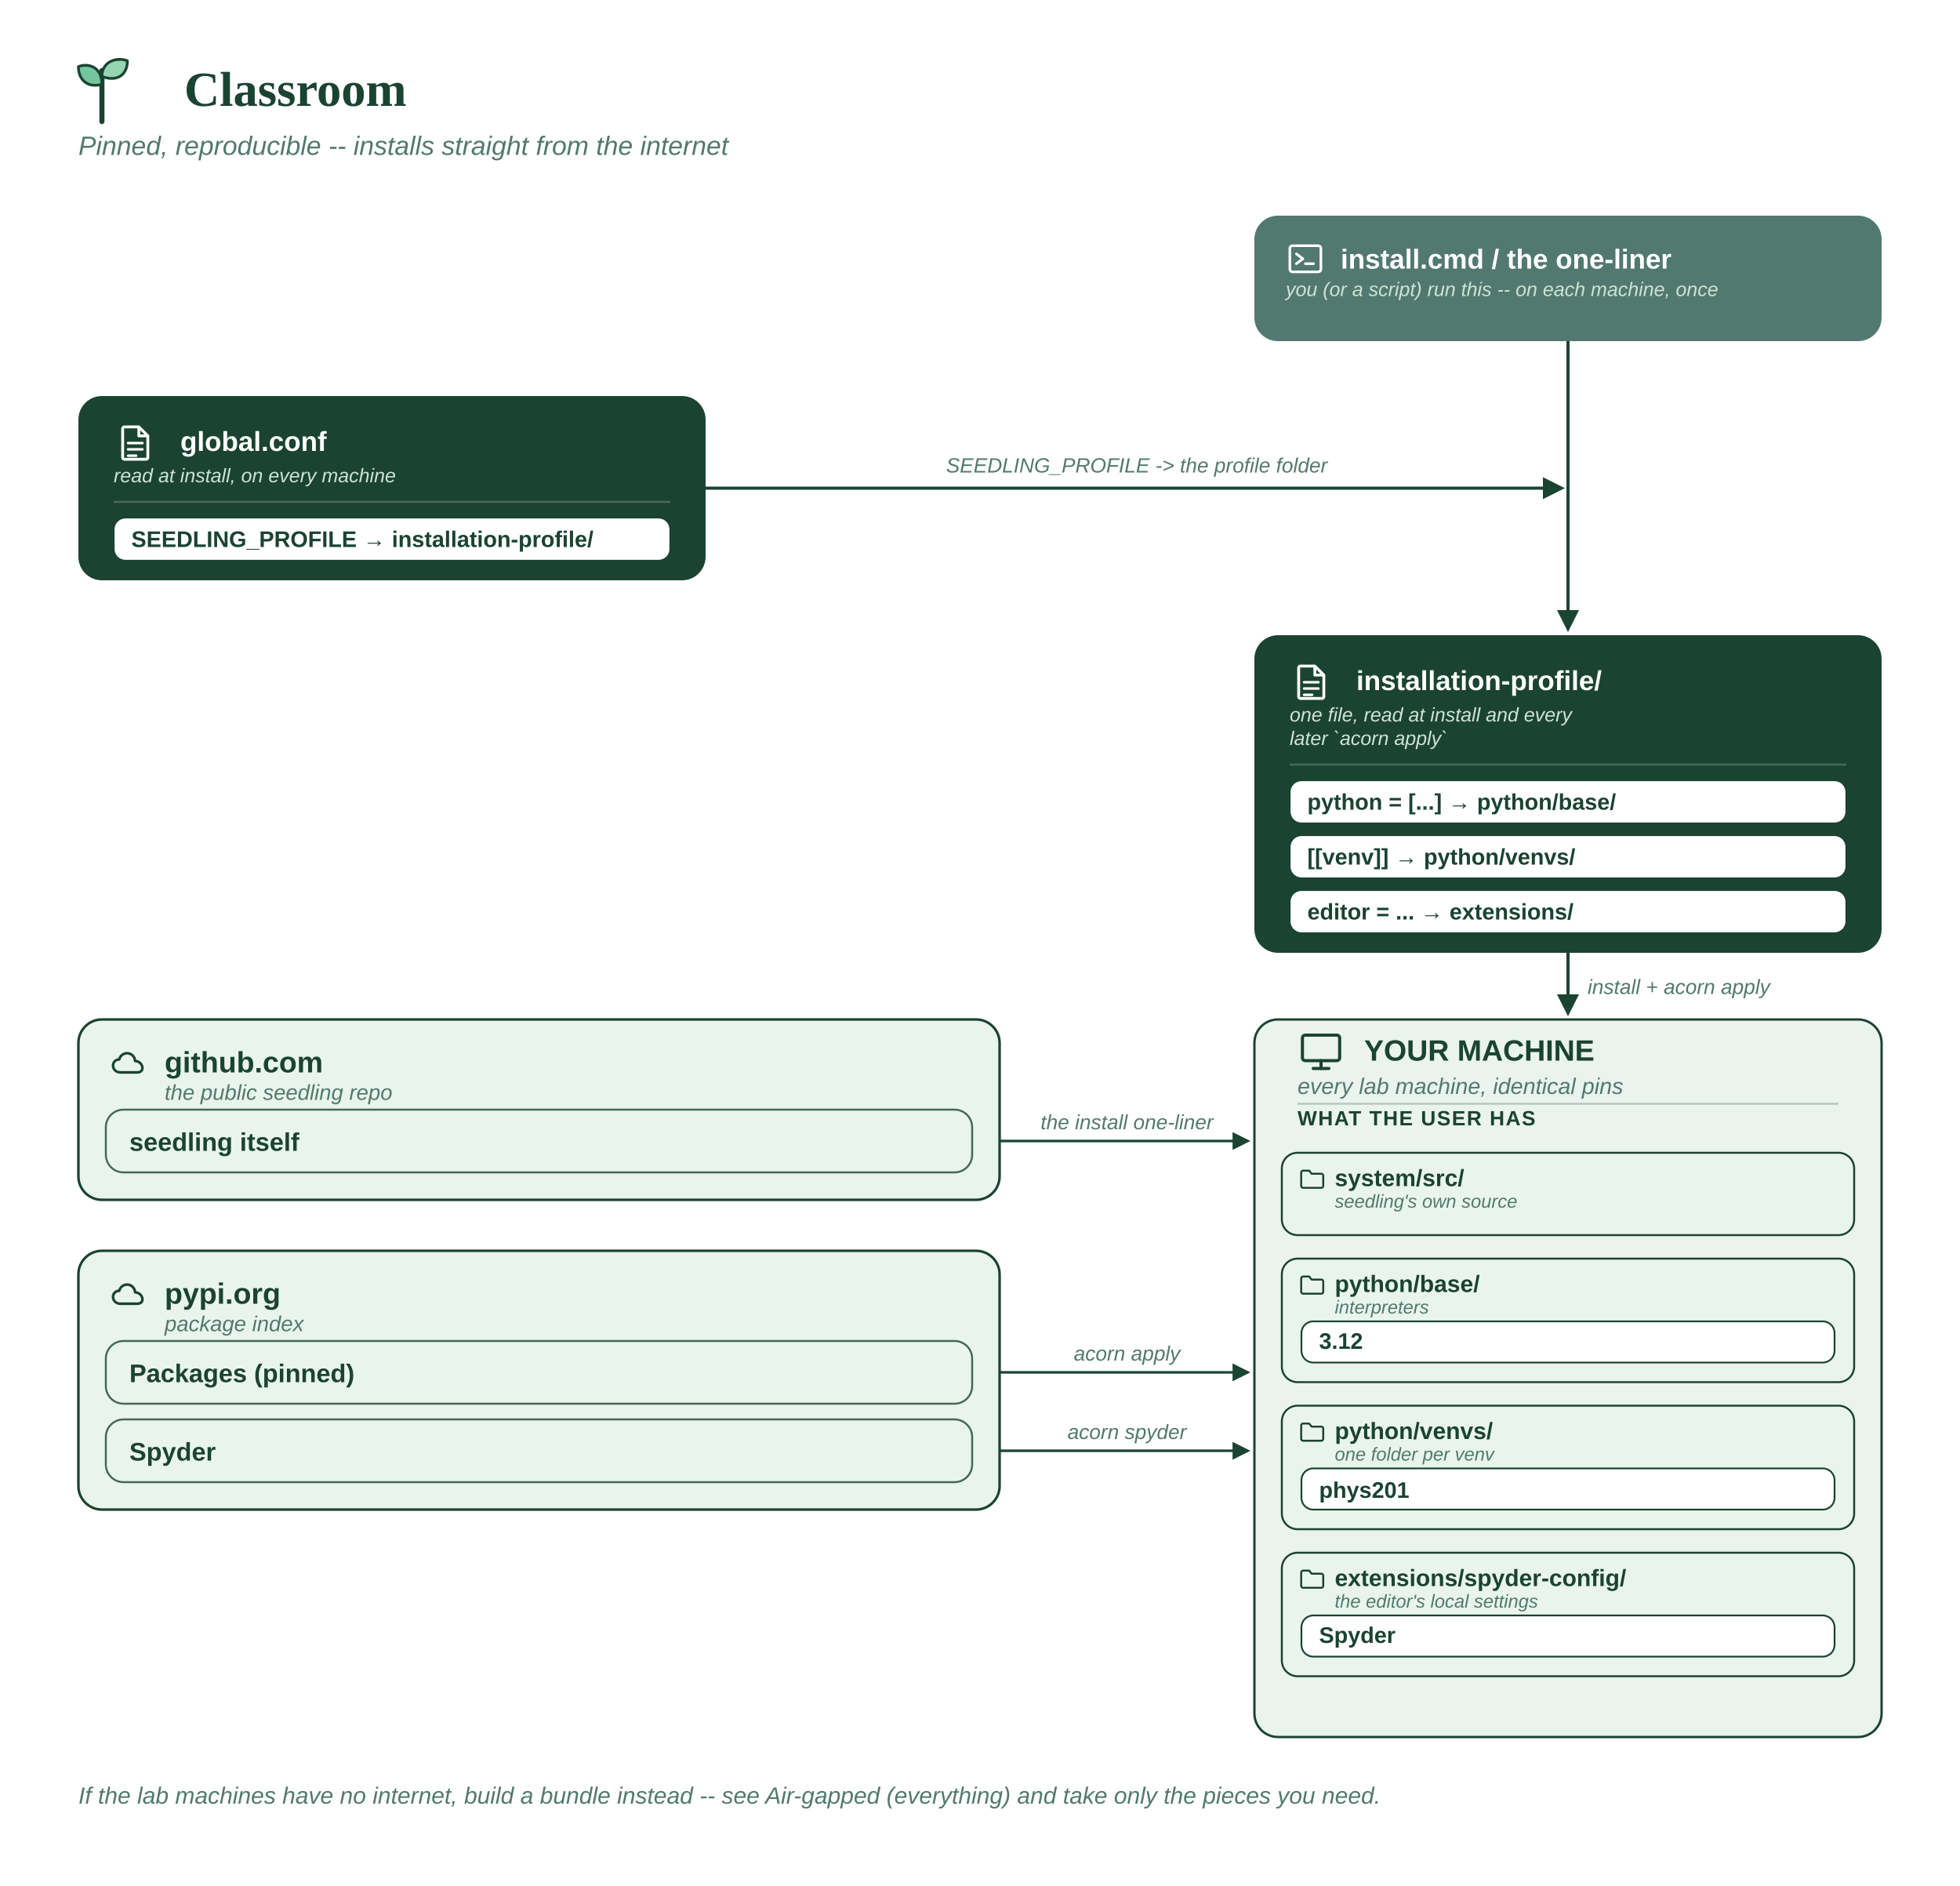
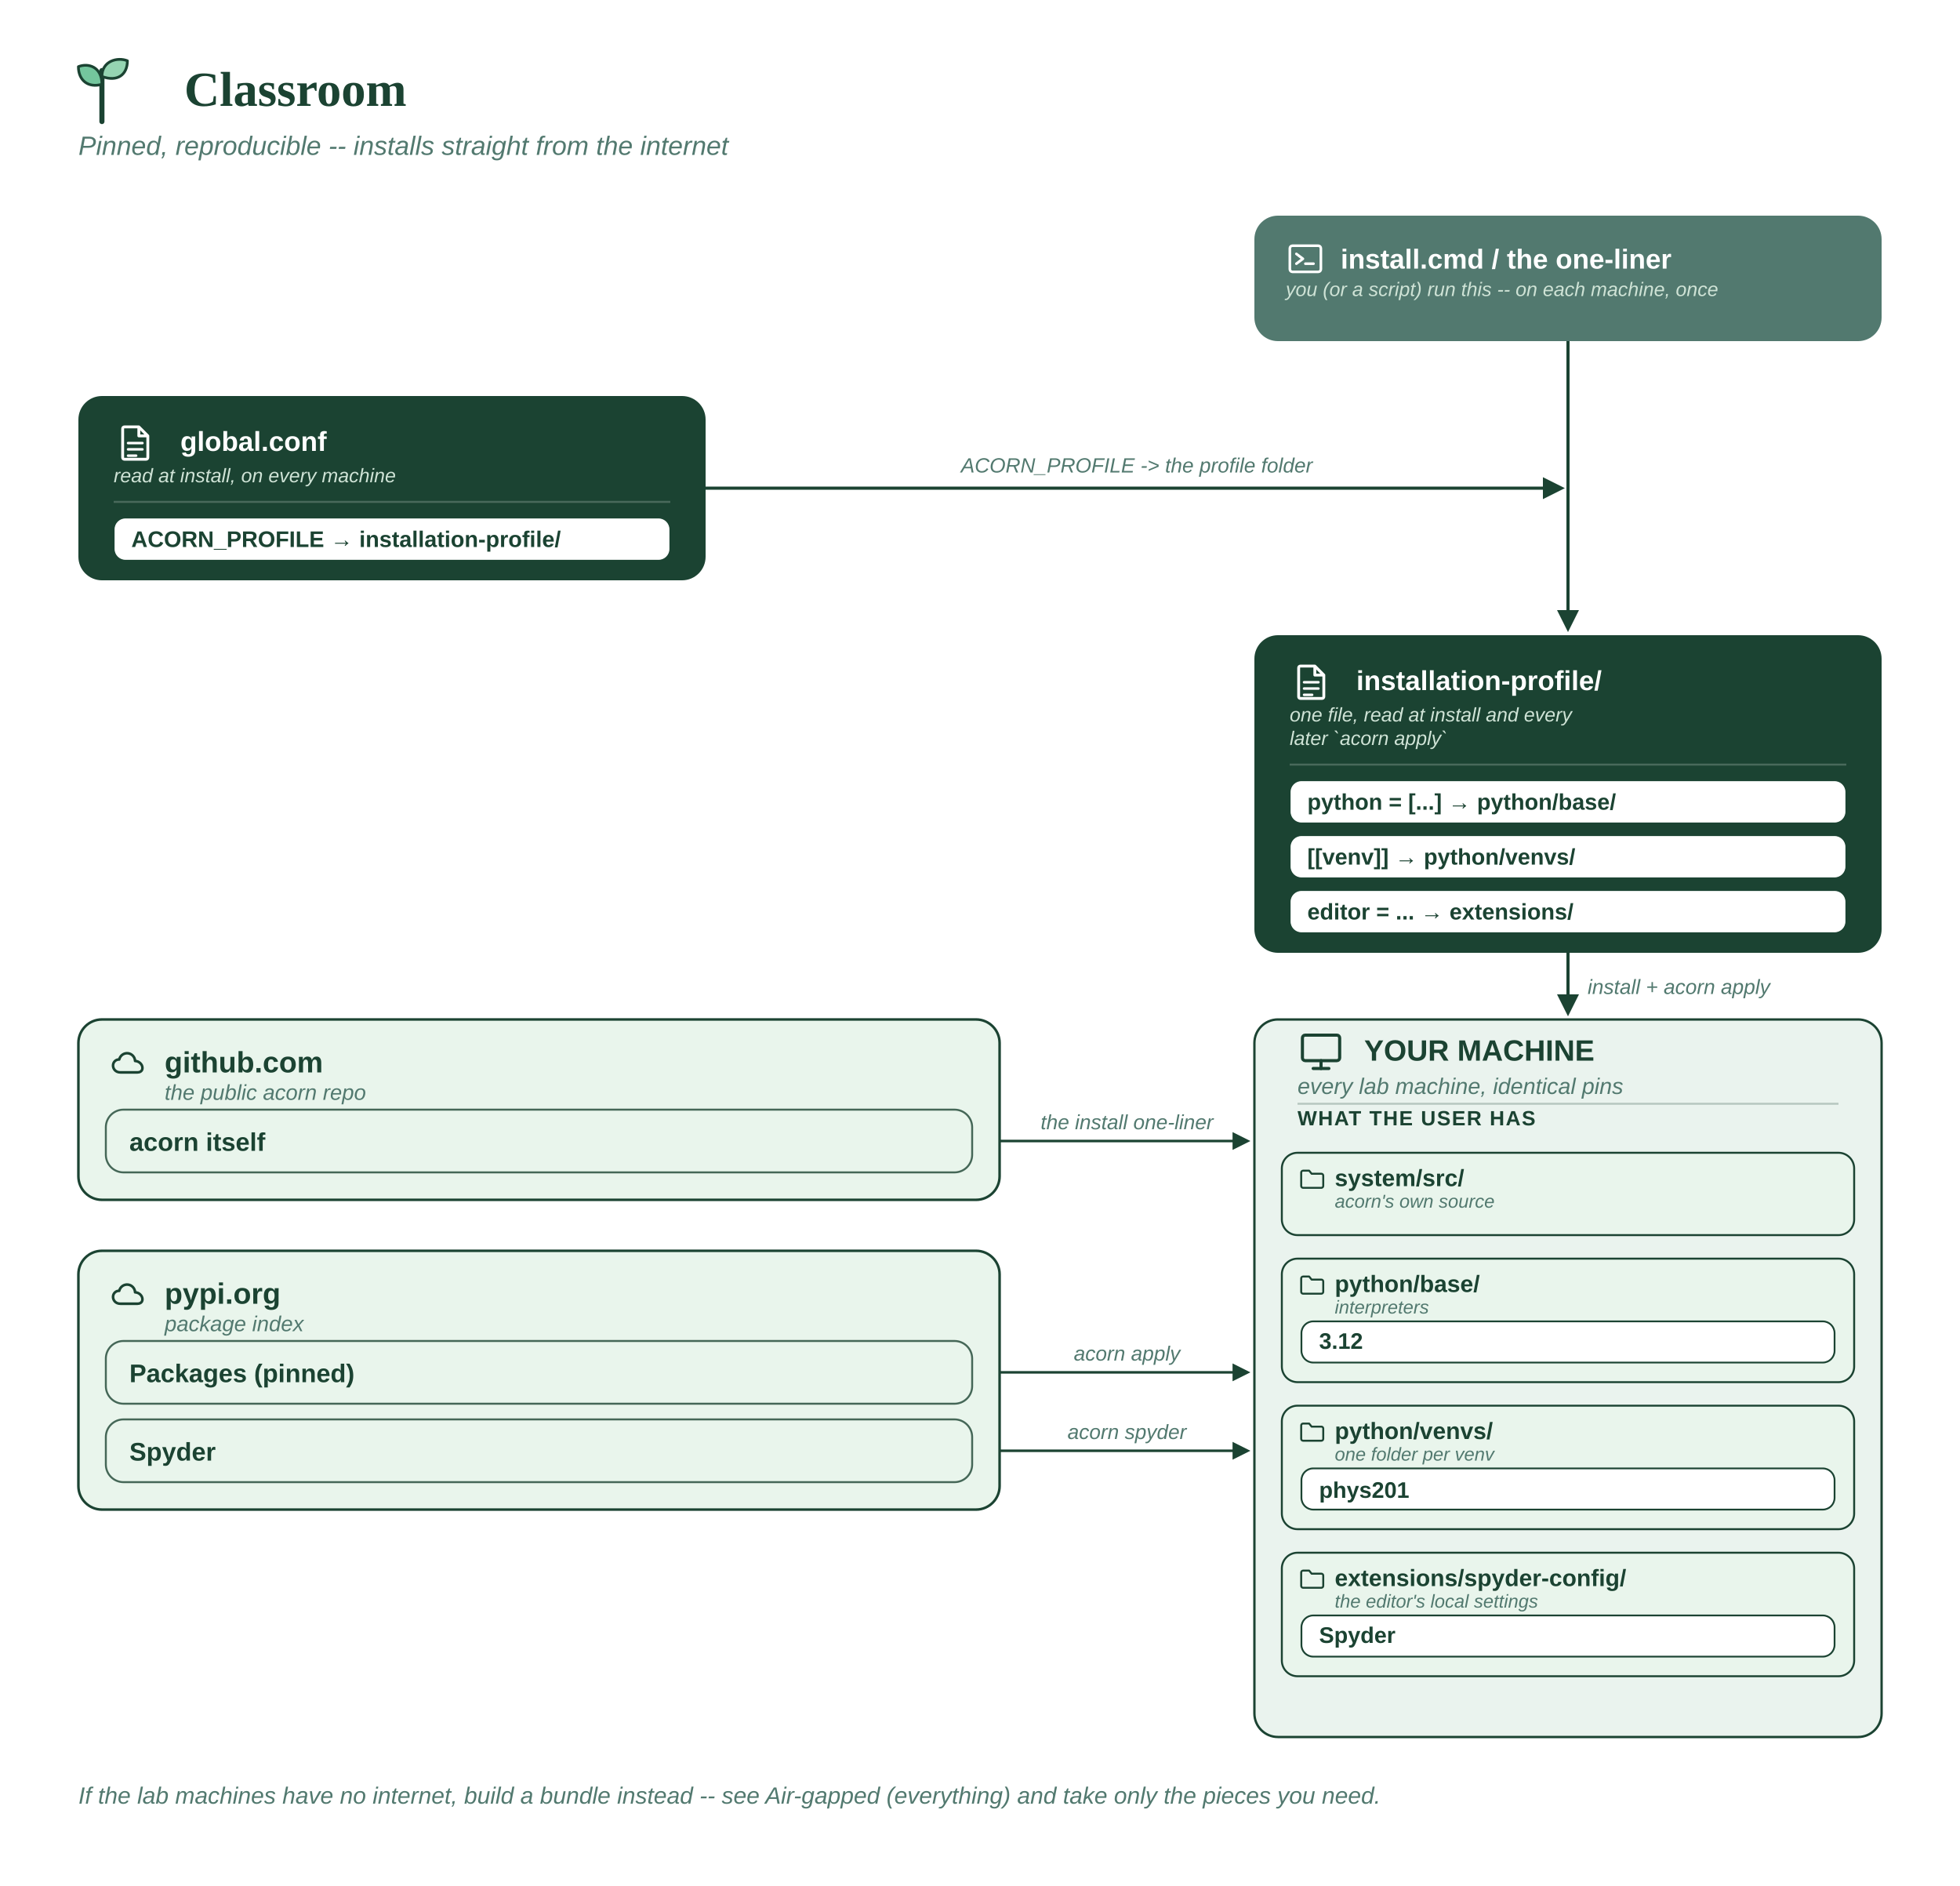
<svg xmlns="http://www.w3.org/2000/svg" viewBox="0 0 1000 962" font-family="Arial, Helvetica, sans-serif">
  <defs>
    <defs>
      <style>
      .head  { font-family: Georgia, 'Times New Roman', serif; }
      .body  { font-family: Arial, Helvetica, sans-serif; }
      .fg    { fill: #1B4332; }
      .fw    { fill: #FFFFFF; }
      .fmute { fill: #52796F; }
    </style>
      <marker id="arrow" markerWidth="7" markerHeight="7" refX="5.5" refY="3.5" orient="auto">
        <path d="M0,0 L7,3.5 L0,7 Z" fill="#1B4332" />
      </marker>
      <symbol id="ic-cloud" viewBox="0 0 24 24">
        <path d="M6.5 18 C3.5 18 2 15.8 2 13.8 C2 11.6 3.8 10 5.8 10.1 C6.4 7.6 8.7 6 11.2 6.3 C13.6 6.6 15.4 8.6 15.5 11 C17.9 11.1 20 13 20 15.3 C20 17.4 18.2 18 17 18 Z" fill="none" stroke="currentColor" stroke-width="1.6" stroke-linejoin="round" />
      </symbol>
      <symbol id="ic-box" viewBox="0 0 24 24">
        <path d="M3 8 L12 4 L21 8 L12 12 Z" fill="none" stroke="currentColor" stroke-width="1.6" stroke-linejoin="round" />
        <path d="M3 8 V17 L12 21 V12" fill="none" stroke="currentColor" stroke-width="1.6" stroke-linejoin="round" />
        <path d="M21 8 V17 L12 21" fill="none" stroke="currentColor" stroke-width="1.6" stroke-linejoin="round" />
      </symbol>
      <symbol id="ic-server" viewBox="0 0 24 24">
        <rect x="3" y="4" width="18" height="6" rx="1.3" fill="none" stroke="currentColor" stroke-width="1.6" />
        <rect x="3" y="14" width="18" height="6" rx="1.3" fill="none" stroke="currentColor" stroke-width="1.6" />
        <circle cx="7" cy="7" r="1" fill="currentColor" />
        <circle cx="7" cy="17" r="1" fill="currentColor" />
      </symbol>
      <symbol id="ic-monitor" viewBox="0 0 24 24">
        <rect x="2.5" y="4" width="19" height="13" rx="1.4" fill="none" stroke="currentColor" stroke-width="1.6" />
        <line x1="8" y1="21" x2="16" y2="21" stroke="currentColor" stroke-width="1.6" stroke-linecap="round" />
        <line x1="12" y1="17" x2="12" y2="21" stroke="currentColor" stroke-width="1.6" stroke-linecap="round" />
      </symbol>
      <symbol id="ic-folder" viewBox="0 0 24 24">
        <path d="M3 6.5 C3 5.7 3.7 5 4.5 5 H9.5 L11.5 7.5 H19.5 C20.3 7.5 21 8.2 21 9 V17.5 C21 18.3 20.3 19 19.5 19 H4.5 C3.7 19 3 18.3 3 17.5 Z" fill="none" stroke="currentColor" stroke-width="1.6" stroke-linejoin="round" />
      </symbol>
      <symbol id="ic-doc" viewBox="0 0 24 24">
        <path d="M6 3 H14 L19 8 V20 C19 20.6 18.6 21 18 21 H6 C5.4 21 5 20.6 5 20 V4 C5 3.4 5.4 3 6 3 Z" fill="none" stroke="currentColor" stroke-width="1.6" stroke-linejoin="round" />
        <path d="M14 3 V8 H19" fill="none" stroke="currentColor" stroke-width="1.6" stroke-linejoin="round" />
        <line x1="8" y1="12" x2="16" y2="12" stroke="currentColor" stroke-width="1.4" stroke-linecap="round" />
        <line x1="8" y1="15.5" x2="16" y2="15.5" stroke="currentColor" stroke-width="1.4" stroke-linecap="round" />
        <line x1="8" y1="19" x2="12.5" y2="19" stroke="currentColor" stroke-width="1.4" stroke-linecap="round" />
      </symbol>
      <symbol id="ic-terminal" viewBox="0 0 24 24">
        <rect x="2.5" y="4" width="19" height="16" rx="1.6" fill="none" stroke="currentColor" stroke-width="1.6" />
        <path d="M6.5 9 L10.5 12 L6.5 15" fill="none" stroke="currentColor" stroke-width="1.6" stroke-linecap="round" stroke-linejoin="round" />
        <line x1="12" y1="15" x2="17" y2="15" stroke="currentColor" stroke-width="1.6" stroke-linecap="round" />
      </symbol>
    </defs>
  </defs>
  <rect x="0" y="0" width="1000" height="962" fill="#FFFFFF" />
  <g transform="translate(40,20)">
    <path d="M12 42 V16" stroke="#1B4332" stroke-width="2.6" stroke-linecap="round" fill="none" />
    <path d="M12 23 C12 14 5 12 0 14 C0 21 5 25 12 23 Z" fill="#74C69D" stroke="#1B4332" stroke-width="1.4" stroke-linejoin="round" />
    <path d="M12 19 C12 11 20 9 25 11 C25 18 20 22 12 19 Z" fill="#95D5B2" stroke="#1B4332" stroke-width="1.4" stroke-linejoin="round" />
  </g>
  <text x="94" y="54" class="head fg" font-size="25" font-weight="700">Classroom</text>
  <text x="40" y="79" class="body fmute" font-size="13.5" font-style="italic">Pinned, reproducible -- installs straight from the internet</text>
  <rect x="640" y="110" width="320" height="64" rx="12" fill="#52796F" />
  <use href="#ic-terminal" x="656" y="122" width="20" height="20" color="#FFFFFF" />
  <text x="684" y="137" class="body fw" font-size="14.0" font-weight="700">install.cmd  /  the one-liner</text>
  <text x="656" y="151" class="body" fill="#CFE3D6" font-size="10" font-style="italic">you (or a script) run this -- on each machine, once</text>
  <line x1="800" y1="174" x2="800" y2="320" stroke="#1B4332" stroke-width="1.6" marker-end="url(#arrow)" />
  <rect x="40" y="202" width="320" height="94" rx="12" fill="#1B4332" />
  <use href="#ic-doc" x="58" y="215" width="22" height="22" color="#FFFFFF" />
  <text x="92" y="230" class="body fw" font-size="14" font-weight="700">global.conf</text>
  <text x="58" y="246" class="body" fill="#CFE3D6" font-size="10" font-style="italic">read at install, on every machine</text>
  <line x1="58" y1="256" x2="342" y2="256" stroke="#FFFFFF" stroke-width="1" opacity="0.2" />
  <rect x="58" y="264" width="284" height="22" rx="6" fill="#FFFFFF" stroke="#1B4332" stroke-width="0.9" />
-   <text x="67" y="279" class="body fg" font-size="11.5" font-weight="600">SEEDLING_PROFILE  →  installation-profile/</text>
+   <text x="67" y="279" class="body fg" font-size="11.5" font-weight="600">ACORN_PROFILE  →  installation-profile/</text>
  <line x1="360" y1="249" x2="796" y2="249" stroke="#1B4332" stroke-width="1.6" marker-end="url(#arrow)" />
-   <text x="580" y="241" text-anchor="middle" class="body fmute" font-size="10.5" font-style="italic">SEEDLING_PROFILE -&gt; the profile folder</text>
+   <text x="580" y="241" text-anchor="middle" class="body fmute" font-size="10.5" font-style="italic">ACORN_PROFILE -&gt; the profile folder</text>
  <rect x="640" y="324" width="320" height="162" rx="12" fill="#1B4332" />
  <use href="#ic-doc" x="658" y="337" width="22" height="22" color="#FFFFFF" />
  <text x="692" y="352" class="body fw" font-size="14.0" font-weight="700">installation-profile/</text>
  <text x="658" y="368" class="body" fill="#CFE3D6" font-size="10" font-style="italic">one file, read at install and every</text>
  <text x="658" y="380" class="body" fill="#CFE3D6" font-size="10" font-style="italic">later `acorn apply`</text>
  <line x1="658" y1="390" x2="942" y2="390" stroke="#FFFFFF" stroke-width="1" opacity="0.2" />
  <rect x="658" y="398" width="284" height="22" rx="6" fill="#FFFFFF" stroke="#1B4332" stroke-width="0.9" />
  <text x="667" y="413" class="body fg" font-size="11.5" font-weight="600">python = [...]  →  python/base/</text>
  <rect x="658" y="426" width="284" height="22" rx="6" fill="#FFFFFF" stroke="#1B4332" stroke-width="0.9" />
  <text x="667" y="441" class="body fg" font-size="11.5" font-weight="600">[[venv]]  →  python/venvs/</text>
  <rect x="658" y="454" width="284" height="22" rx="6" fill="#FFFFFF" stroke="#1B4332" stroke-width="0.9" />
  <text x="667" y="469" class="body fg" font-size="11.5" font-weight="600">editor = ...  →  extensions/</text>
  <line x1="800" y1="486" x2="800" y2="516" stroke="#1B4332" stroke-width="1.6" marker-end="url(#arrow)" />
  <text x="810" y="507" class="body fmute" font-size="10.5" font-style="italic">install + acorn apply</text>
  <rect x="640" y="520" width="320" height="366" rx="12" fill="#EAF3EE" stroke="#1B4332" stroke-width="1.2" />
  <use href="#ic-monitor" x="662" y="524" width="24" height="24" color="#1B4332" />
  <text x="696" y="541" class="body fg" font-size="15" font-weight="700">YOUR MACHINE</text>
  <text x="662" y="558" class="body fmute" font-size="11.5" font-style="italic">every lab machine, identical pins</text>
  <line x1="662" y1="563" x2="938" y2="563" stroke="#1B4332" stroke-width="1" opacity="0.25" />
  <text x="662" y="574" class="body fg" font-size="10.5" font-weight="700" letter-spacing="0.6">WHAT THE USER HAS</text>
  <rect x="654" y="588" width="292" height="42" rx="8" fill="#E9F5EC" stroke="#1B4332" stroke-width="1" />
  <use href="#ic-folder" x="662" y="594" width="15" height="15" color="#1B4332" />
  <text x="681" y="605" class="body fg" font-size="12.0" font-weight="700">system/src/</text>
-   <text x="681" y="616" class="body fmute" font-size="9.5" font-style="italic">seedling's own source</text>
+   <text x="681" y="616" class="body fmute" font-size="9.5" font-style="italic">acorn's own source</text>
  <rect x="654" y="642" width="292" height="63" rx="8" fill="#E9F5EC" stroke="#1B4332" stroke-width="1" />
  <use href="#ic-folder" x="662" y="648" width="15" height="15" color="#1B4332" />
  <text x="681" y="659" class="body fg" font-size="12.0" font-weight="700">python/base/</text>
  <text x="681" y="670" class="body fmute" font-size="9.5" font-style="italic">interpreters</text>
  <rect x="664" y="674" width="272" height="21" rx="6" fill="#FFFFFF" stroke="#1B4332" stroke-width="0.9" />
  <text x="673" y="688" class="body fg" font-size="11.5" font-weight="600">3.12</text>
  <rect x="654" y="717" width="292" height="63" rx="8" fill="#E9F5EC" stroke="#1B4332" stroke-width="1" />
  <use href="#ic-folder" x="662" y="723" width="15" height="15" color="#1B4332" />
  <text x="681" y="734" class="body fg" font-size="12.0" font-weight="700">python/venvs/</text>
  <text x="681" y="745" class="body fmute" font-size="9.5" font-style="italic">one folder per venv</text>
  <rect x="664" y="749" width="272" height="21" rx="6" fill="#FFFFFF" stroke="#1B4332" stroke-width="0.9" />
  <text x="673" y="764" class="body fg" font-size="11.5" font-weight="600">phys201</text>
  <rect x="654" y="792" width="292" height="63" rx="8" fill="#E9F5EC" stroke="#1B4332" stroke-width="1" />
  <use href="#ic-folder" x="662" y="798" width="15" height="15" color="#1B4332" />
  <text x="681" y="809" class="body fg" font-size="12.0" font-weight="700">extensions/spyder-config/</text>
  <text x="681" y="820" class="body fmute" font-size="9.5" font-style="italic">the editor's local settings</text>
  <rect x="664" y="824" width="272" height="21" rx="6" fill="#FFFFFF" stroke="#1B4332" stroke-width="0.9" />
  <text x="673" y="838" class="body fg" font-size="11.5" font-weight="600">Spyder</text>
  <rect x="40" y="520" width="470" height="92" rx="12" fill="#E9F5EC" stroke="#1B4332" stroke-width="1.3" />
  <use href="#ic-cloud" x="56" y="532" width="20" height="20" color="#1B4332" />
  <text x="84" y="547" class="body fg" font-size="15.0" font-weight="700">github.com</text>
-   <text x="84" y="561" class="body fmute" font-size="11.0" font-style="italic">the public seedling repo</text>
+   <text x="84" y="561" class="body fmute" font-size="11.0" font-style="italic">the public acorn repo</text>
  <rect x="54" y="566" width="442" height="32" rx="9" fill="#E9F5EC" stroke="#1B4332" stroke-width="1" opacity="0.8" />
-   <text x="66" y="587" class="body fg" font-size="13.0" font-weight="700">seedling itself</text>
+   <text x="66" y="587" class="body fg" font-size="13.0" font-weight="700">acorn itself</text>
  <line x1="510" y1="582" x2="636" y2="582" stroke="#1B4332" stroke-width="1.3" marker-end="url(#arrow)" />
  <text x="575" y="576" text-anchor="middle" class="body fmute" font-size="10.5" font-style="italic">the install one-liner</text>
  <rect x="40" y="638" width="470" height="132" rx="12" fill="#E9F5EC" stroke="#1B4332" stroke-width="1.3" />
  <use href="#ic-cloud" x="56" y="650" width="20" height="20" color="#1B4332" />
  <text x="84" y="665" class="body fg" font-size="15.0" font-weight="700">pypi.org</text>
  <text x="84" y="679" class="body fmute" font-size="11.0" font-style="italic">package index</text>
  <rect x="54" y="684" width="442" height="32" rx="9" fill="#E9F5EC" stroke="#1B4332" stroke-width="1" opacity="0.8" />
  <text x="66" y="705" class="body fg" font-size="13.0" font-weight="700">Packages (pinned)</text>
  <line x1="510" y1="700" x2="636" y2="700" stroke="#1B4332" stroke-width="1.3" marker-end="url(#arrow)" />
  <text x="575" y="694" text-anchor="middle" class="body fmute" font-size="10.5" font-style="italic">acorn apply</text>
  <rect x="54" y="724" width="442" height="32" rx="9" fill="#E9F5EC" stroke="#1B4332" stroke-width="1" opacity="0.8" />
  <text x="66" y="745" class="body fg" font-size="13.0" font-weight="700">Spyder</text>
  <line x1="510" y1="740" x2="636" y2="740" stroke="#1B4332" stroke-width="1.3" marker-end="url(#arrow)" />
  <text x="575" y="734" text-anchor="middle" class="body fmute" font-size="10.5" font-style="italic">acorn spyder</text>
  <text x="40" y="920" class="body fmute" font-size="12" font-style="italic">If the lab machines have no internet, build a bundle instead -- see Air-gapped (everything) and take only the pieces you need.</text>
</svg>
